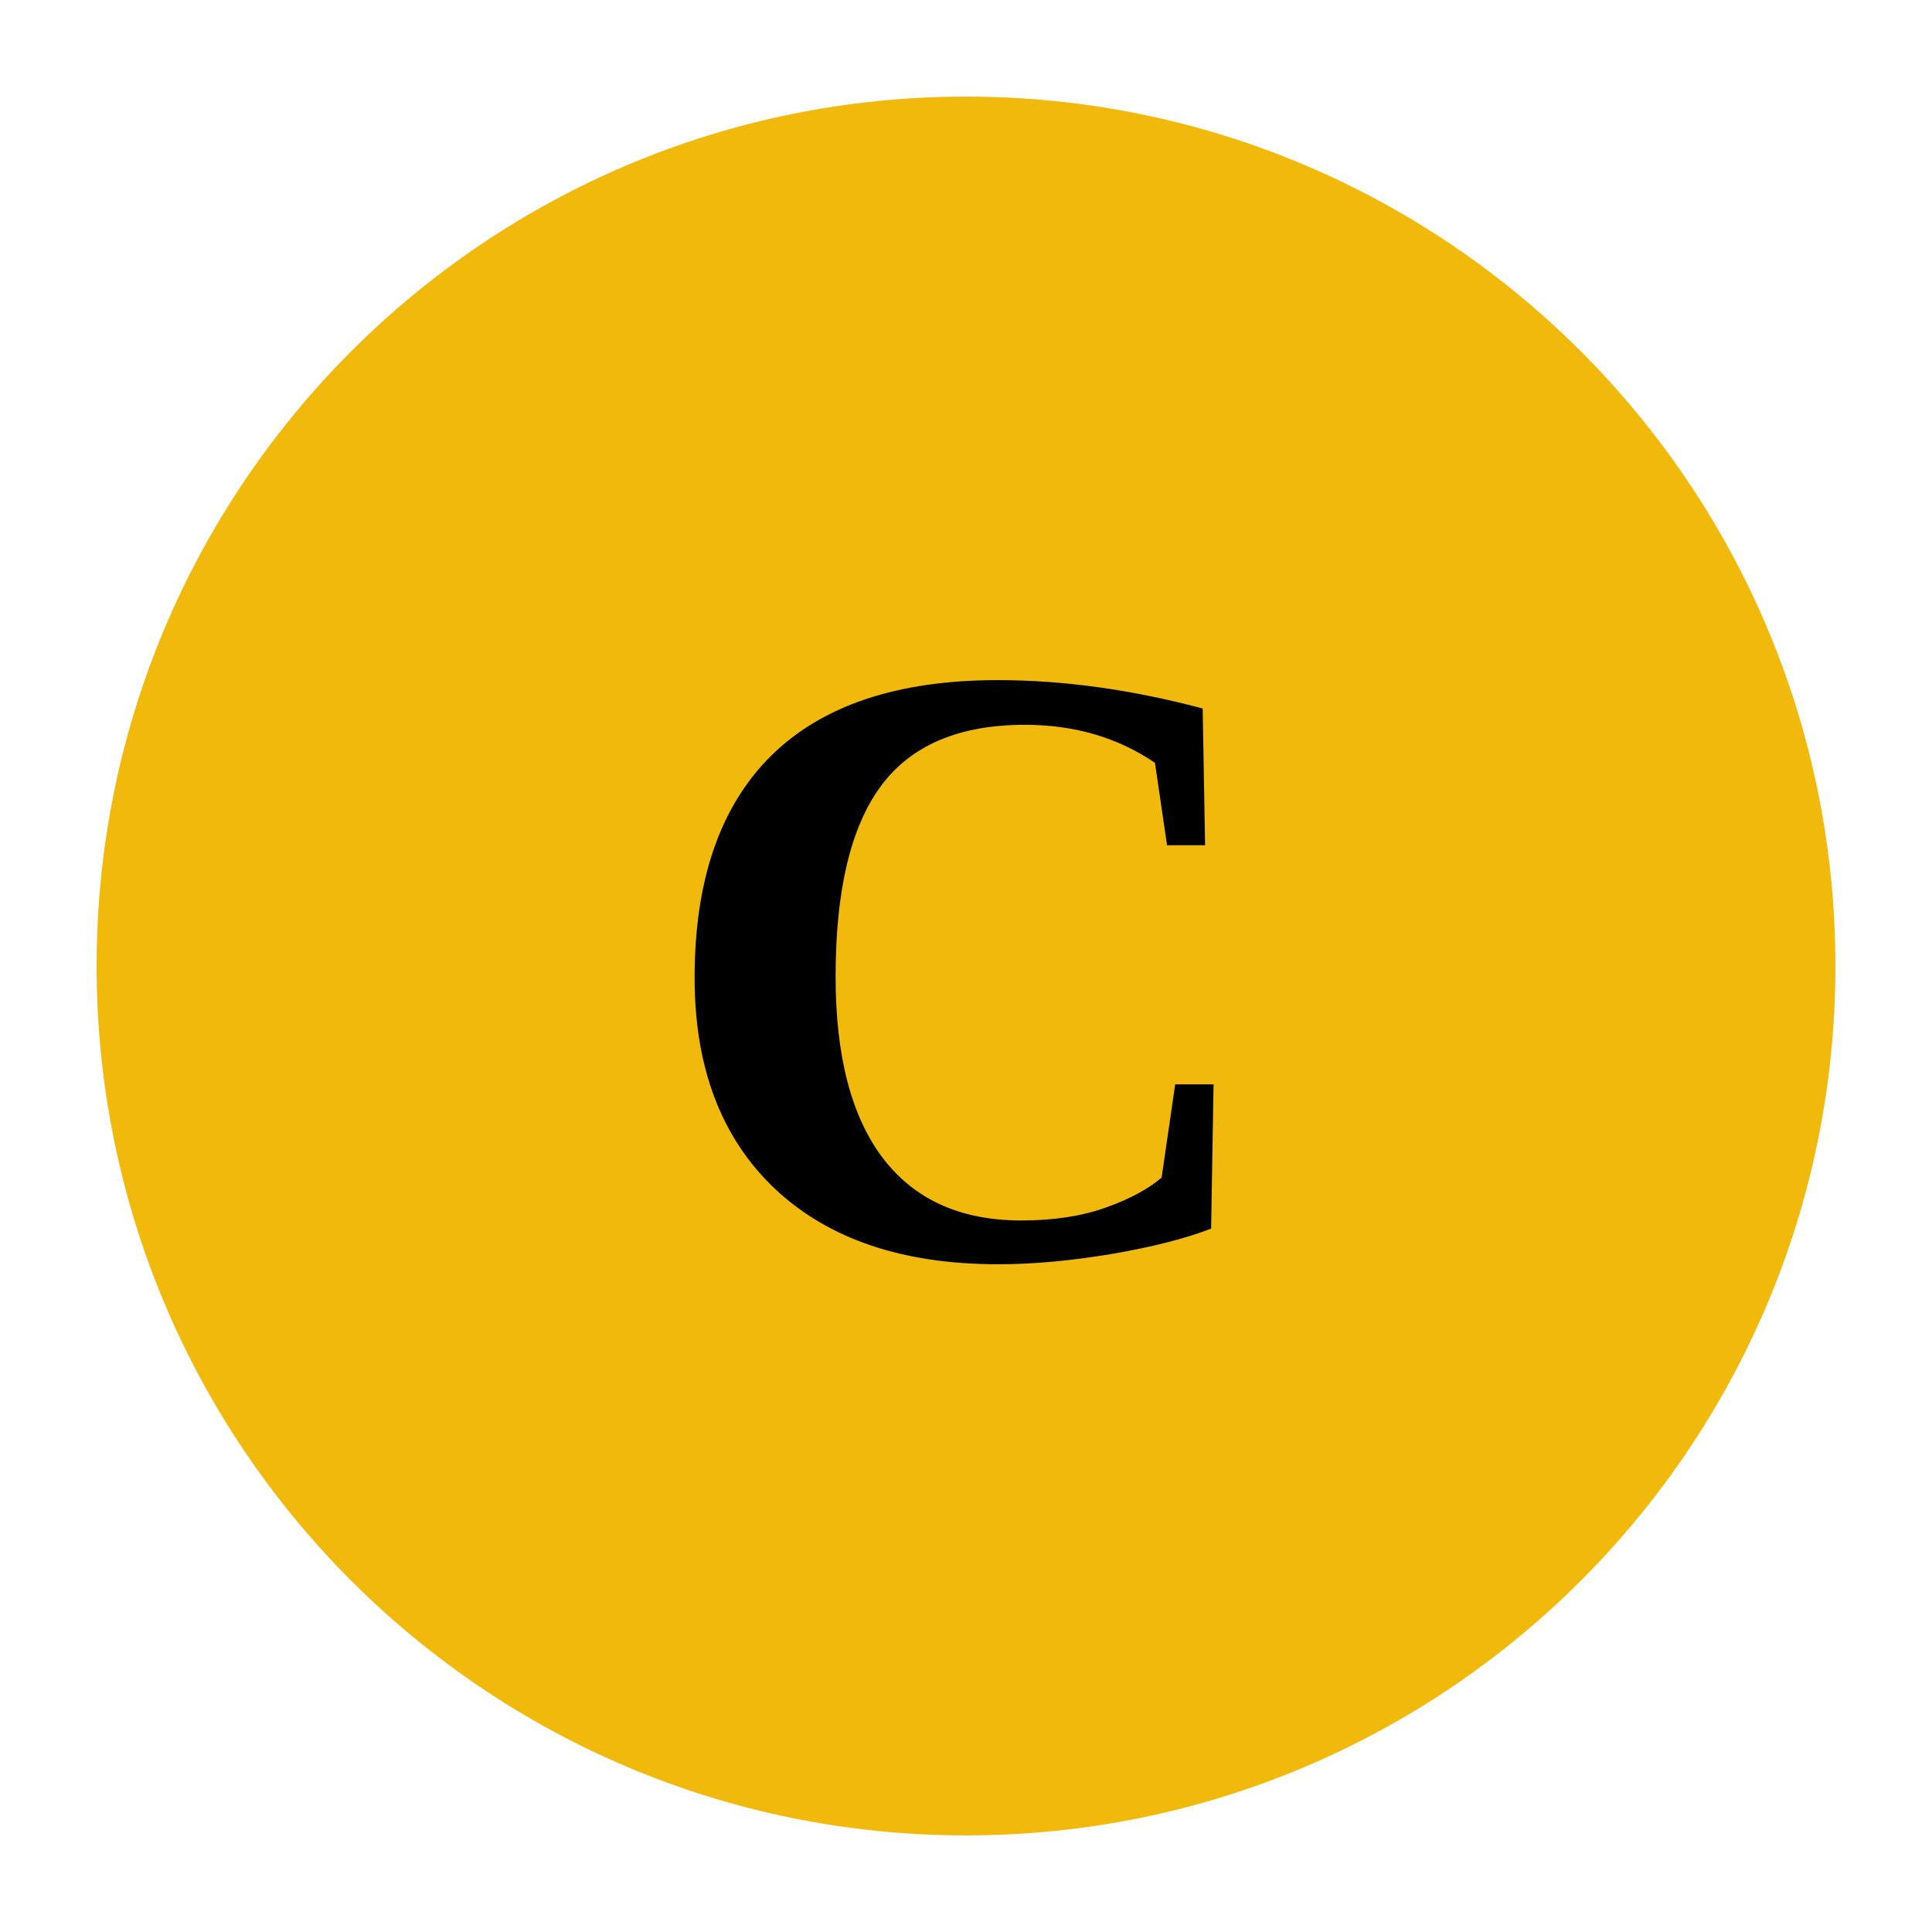
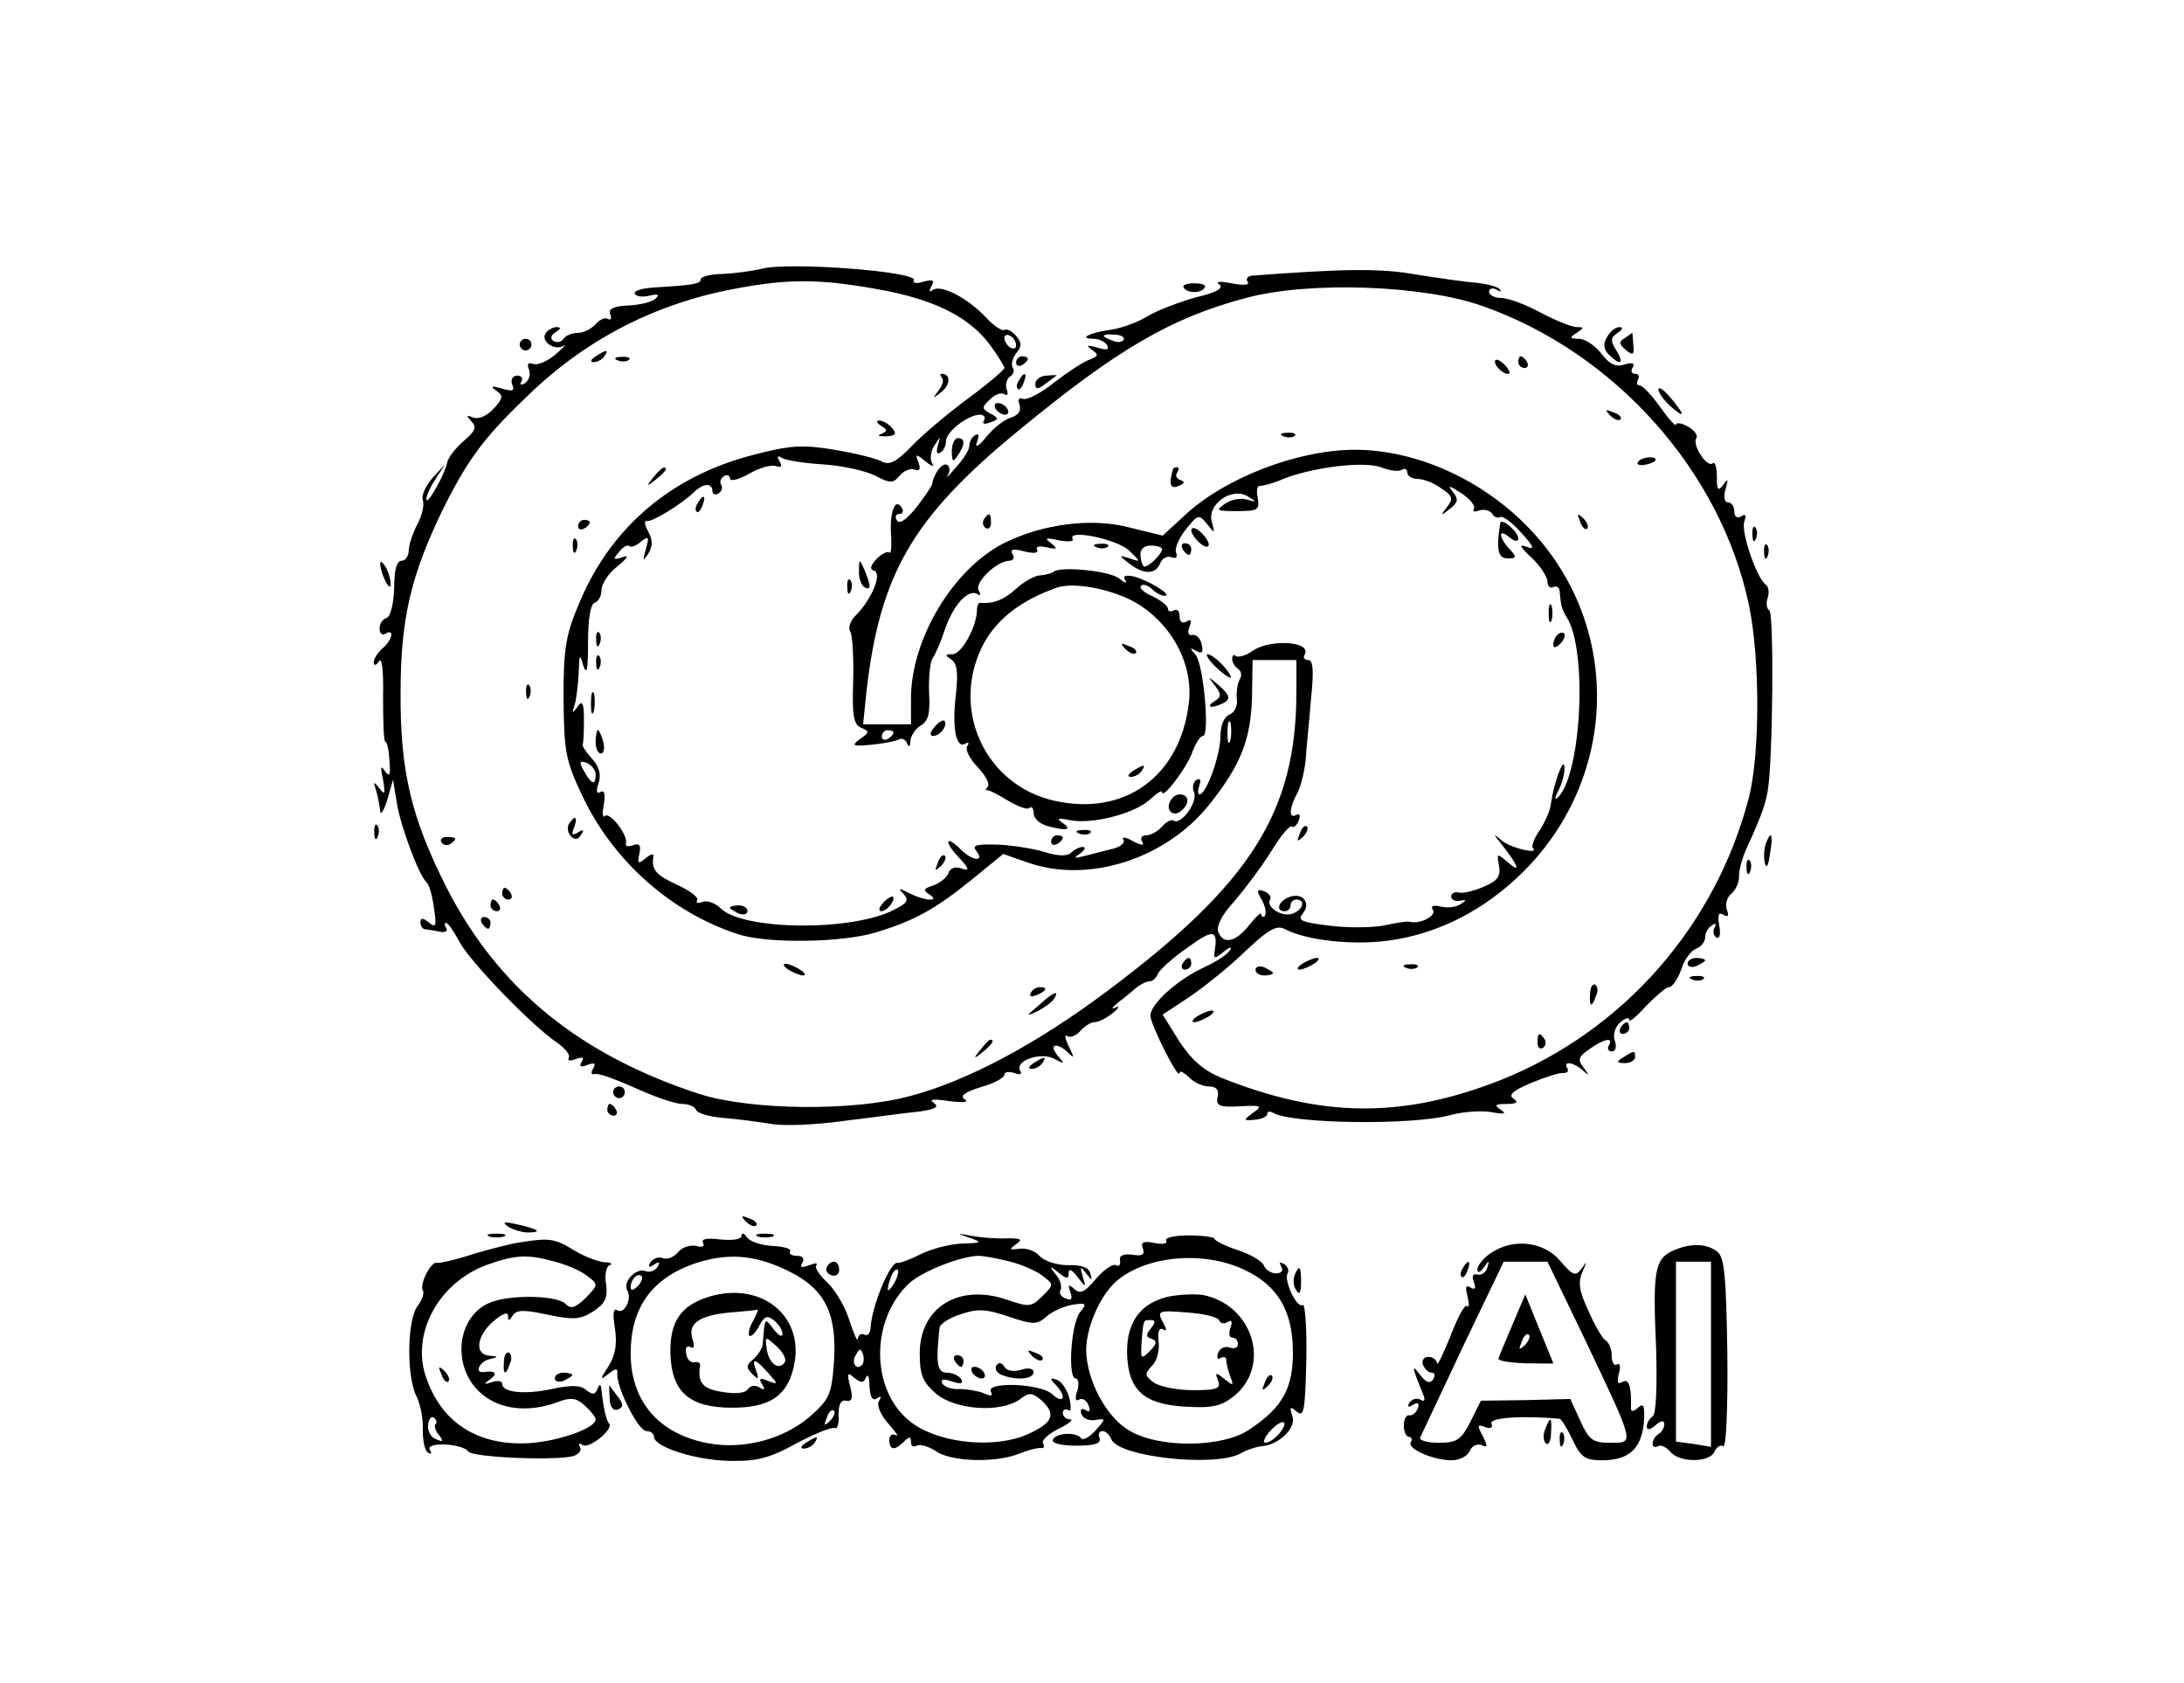
- <svg xmlns="http://www.w3.org/2000/svg" viewBox="0 0 100 100">
-   <circle cx="50" cy="50" r="45" fill="#F0B90B" />
-   <text x="50" y="65" text-anchor="middle" font-size="45" font-weight="700" fill="#000000">
-     C
-   </text>
+ <svg xmlns="http://www.w3.org/2000/svg" version="1.0" width="374pt" height="288pt" viewBox="0 0 374 288" preserveAspectRatio="xMidYMid meet">
+   <g transform="translate(0,288) scale(0.1,-0.1)" fill="#000000" stroke="none">
+     <path d="M1305 2420 c-16 -4 -47 -8 -67 -9 -21 0 -38 -5 -38 -9 0 -8 -12 -10 -77 -14 -23 -1 -39 -6 -36 -11 3 -5 14 -6 26 -3 13 3 17 2 10 -5 -6 -6 -27 -11 -47 -12 -25 -1 -35 -6 -31 -15 3 -7 1 -11 -4 -8 -5 3 -14 -1 -21 -9 -7 -8 -21 -15 -31 -15 -10 0 -21 -5 -24 -10 -4 -6 -11 -7 -17 -4 -6 4 -5 10 3 15 10 6 10 9 2 9 -6 0 -15 -5 -19 -11 -8 -14 16 -30 31 -21 6 4 0 -3 -14 -15 -13 -11 -30 -19 -38 -16 -9 3 -11 0 -7 -10 3 -8 0 -18 -7 -23 -7 -4 -10 -3 -6 3 3 5 0 10 -7 10 -8 0 -12 -7 -9 -15 5 -11 1 -13 -18 -7 -18 5 -20 4 -9 -4 12 -8 12 -13 -5 -31 -11 -12 -25 -18 -34 -15 -13 5 -13 4 -4 -6 10 -10 7 -17 -13 -34 -14 -12 -26 -28 -28 -36 -3 -19 -35 -76 -36 -64 0 6 7 22 16 35 l16 25 -22 -24 c-11 -13 -19 -30 -16 -37 3 -8 -1 -26 -9 -41 -8 -15 -15 -36 -15 -45 0 -10 -6 -18 -12 -18 -9 0 -13 -16 -13 -47 -1 -27 -6 -48 -13 -51 -7 -2 -12 -10 -12 -18 0 -9 5 -12 10 -9 16 10 12 -11 -5 -25 -8 -7 -15 -18 -15 -24 0 -6 4 -6 9 2 5 8 8 -17 7 -62 0 -42 1 -76 4 -76 3 0 6 -15 7 -33 2 -24 0 -28 -8 -17 -7 11 -8 7 -3 -15 4 -24 3 -27 -6 -15 -10 13 -11 12 -6 -3 3 -10 6 -26 7 -35 0 -9 6 -1 12 18 l10 35 7 -42 c6 -37 37 -121 50 -133 6 -6 11 -25 15 -58 2 -18 0 -20 -11 -11 -10 8 -14 8 -14 0 0 -6 3 -11 8 -12 4 0 15 -2 25 -4 9 -2 15 1 11 6 -3 5 -3 9 0 9 3 0 13 -14 22 -31 17 -34 127 -147 168 -174 14 -10 23 -21 20 -26 -3 -5 3 -6 12 -2 12 4 15 3 10 -5 -5 -8 -1 -10 10 -5 12 4 15 3 10 -6 -4 -6 -4 -11 1 -10 9 2 29 -5 90 -32 24 -10 51 -19 62 -19 11 0 21 -5 23 -10 2 -6 23 -12 48 -14 25 -2 61 -7 80 -10 19 -4 76 -2 125 5 50 6 107 14 129 16 28 4 35 8 25 15 -9 6 -1 7 26 3 24 -3 35 -2 27 3 -9 6 0 12 28 21 22 6 40 16 40 21 0 5 7 6 17 3 10 -4 14 -2 10 4 -10 17 36 33 59 20 17 -9 18 -9 5 6 -16 20 -1 23 18 5 11 -11 11 -9 1 11 -6 13 -8 21 -2 17 5 -3 15 1 22 9 7 8 18 15 24 15 7 0 21 7 32 16 10 8 12 13 4 9 -8 -4 -6 0 5 9 11 8 25 20 32 26 7 5 16 10 22 10 5 0 11 6 14 13 2 6 25 27 51 45 44 32 52 31 46 -7 -2 -13 0 -13 16 0 10 8 15 9 10 2 -4 -7 -24 -20 -44 -29 -47 -22 -92 -63 -92 -83 1 -17 49 -112 50 -98 0 5 7 1 16 -7 8 -9 24 -16 34 -16 13 0 18 -6 15 -18 -3 -15 3 -18 38 -16 37 2 40 1 23 -11 -18 -13 -17 -14 3 -12 11 1 21 5 21 10 0 4 4 5 10 2 31 -19 238 -22 304 -4 22 6 53 8 70 5 22 -4 27 -3 16 4 -12 8 -10 10 10 10 17 0 21 3 12 9 -10 6 -1 14 30 27 24 10 49 18 55 17 7 0 10 3 7 8 -8 13 10 11 26 -3 12 -11 12 -10 2 4 -11 14 -9 19 10 32 25 18 42 21 33 6 -3 -5 -1 -10 5 -10 7 0 9 8 5 19 -3 10 1 24 10 31 8 7 15 9 15 4 0 -5 13 6 29 24 17 17 34 32 39 32 6 0 15 14 21 30 5 17 17 33 26 36 8 3 15 12 15 19 0 8 5 17 12 21 6 4 8 3 4 -4 -3 -6 -2 -13 3 -17 6 -3 8 6 5 21 -3 18 -1 23 7 18 9 -5 10 -2 6 9 -3 8 0 21 8 27 7 6 13 19 13 28 -1 9 5 33 14 52 24 52 31 73 35 95 9 49 11 305 3 310 -5 3 -6 13 -3 21 3 9 2 19 -3 23 -16 11 -43 91 -37 108 4 11 2 14 -5 9 -7 -4 -12 -1 -12 8 0 9 -5 16 -11 16 -6 0 -8 9 -4 23 5 17 4 19 -4 7 -9 -12 -11 -9 -11 14 0 16 -3 26 -7 23 -9 -9 -36 31 -28 43 3 5 -4 14 -15 20 -11 6 -20 7 -20 3 0 -4 -12 9 -27 30 -14 20 -30 37 -35 37 -5 0 -6 5 -3 10 3 6 1 10 -5 10 -6 0 -8 5 -4 11 4 7 0 9 -14 5 -14 -5 -26 0 -40 19 -11 14 -28 25 -38 25 -16 0 -17 2 -4 10 13 9 13 10 0 10 -8 0 -36 11 -62 25 -26 14 -56 25 -68 25 -11 0 -20 5 -20 11 0 5 6 7 13 3 6 -4 9 -4 5 1 -5 5 -23 9 -40 11 -18 1 -64 8 -103 14 -61 11 -123 10 -282 -2 -7 -1 -10 -6 -6 -11 3 -5 -8 -6 -28 -2 -20 4 -29 3 -21 -2 8 -6 -5 -14 -40 -22 -28 -8 -66 -22 -84 -33 -18 -11 -47 -21 -65 -23 -34 -5 -53 -15 -26 -15 9 0 19 -5 23 -11 4 -8 -1 -9 -17 -4 -18 5 -20 4 -9 -4 12 -8 11 -11 -5 -17 -11 -4 -38 -22 -60 -39 -22 -18 -46 -30 -53 -28 -7 3 -10 -1 -6 -10 3 -10 -2 -18 -15 -22 -11 -3 -30 -18 -42 -33 -13 -16 -20 -20 -16 -9 4 11 3 16 -3 12 -6 -3 -10 -12 -10 -18 0 -7 -10 -23 -23 -37 -12 -14 -18 -21 -14 -14 4 7 4 15 -1 18 -8 5 -23 -14 -26 -34 -1 -3 -13 -21 -27 -39 -17 -21 -29 -29 -33 -22 -4 6 -2 11 4 11 6 0 8 5 4 11 -11 18 -21 -8 -18 -48 1 -19 0 -32 -3 -29 -3 3 -13 -2 -22 -11 -11 -12 -12 -18 -4 -20 14 -5 -4 -49 -32 -77 -9 -9 -13 -21 -9 -27 4 -7 6 -45 5 -86 -2 -59 1 -74 14 -79 14 -6 14 -8 -2 -19 -16 -12 -13 -13 19 -10 21 2 42 6 47 9 5 3 12 0 14 -6 3 -8 6 -7 6 4 1 9 9 21 18 26 13 8 16 21 14 57 -1 26 2 52 6 58 5 7 15 30 22 52 15 41 39 67 55 58 5 -4 6 -1 2 6 -8 13 30 50 52 51 7 0 10 5 6 11 -5 9 1 10 20 5 17 -4 25 -3 22 3 -3 5 4 7 16 4 19 -4 20 -3 8 7 -12 9 -10 10 13 5 16 -3 26 -2 24 2 -11 18 77 0 97 -20 20 -19 20 -20 1 -13 -20 6 -20 6 -1 -9 25 -19 45 -19 53 1 3 8 12 13 19 10 8 -3 11 0 8 8 -3 7 5 25 17 40 20 25 22 26 36 9 13 -17 14 -17 8 4 -8 30 35 60 62 43 16 -10 16 -10 -3 -5 -11 3 -28 -1 -37 -8 -16 -11 -13 -12 21 -12 36 0 39 2 36 22 -3 13 -1 22 3 21 5 0 22 4 38 11 51 21 140 32 170 21 15 -6 31 -8 36 -4 5 3 9 0 9 -5 0 -6 8 -11 18 -11 10 0 28 -7 40 -16 20 -13 21 -18 10 -32 -12 -15 -11 -16 5 -3 14 11 15 16 5 29 -10 12 -6 11 14 -2 15 -10 25 -22 22 -27 -3 -5 1 -6 9 -3 8 3 18 0 22 -5 3 -6 10 -9 14 -6 5 2 21 -10 36 -27 22 -24 24 -30 9 -24 -14 5 -11 0 9 -19 15 -14 27 -33 27 -41 0 -8 5 -12 10 -9 6 3 11 -1 11 -9 2 -24 4 -30 12 -43 36 -56 25 -269 -15 -308 -6 -6 -6 -1 1 12 6 12 11 30 10 40 -1 19 -18 -27 -23 -62 -1 -12 -10 -32 -19 -46 -10 -14 -15 -28 -12 -31 12 -11 -35 -1 -52 12 -17 14 -17 14 -2 -5 28 -35 35 -52 12 -32 -20 17 -20 17 -16 -5 3 -18 -2 -26 -26 -36 -16 -7 -36 -12 -43 -10 -7 2 -13 -2 -13 -7 0 -5 7 -9 15 -7 12 2 12 1 1 -6 -7 -5 -22 -7 -34 -4 -13 3 -18 1 -13 -6 6 -10 -23 -25 -40 -20 -5 1 -24 -2 -42 -6 -18 -4 -60 -5 -93 -1 -50 6 -58 9 -48 21 15 19 -1 37 -24 28 -18 -7 -23 -24 -7 -24 6 0 10 5 10 10 0 6 5 10 10 10 16 0 12 -17 -6 -24 -18 -7 -47 11 -39 24 3 4 -2 11 -10 14 -13 5 -14 2 -4 -15 6 -11 8 -23 5 -27 -3 -3 -6 -2 -6 3 0 4 -9 -4 -21 -19 -23 -29 -44 -34 -53 -11 -3 10 7 30 27 51 17 20 46 58 63 85 16 27 33 47 36 44 3 -3 8 1 12 10 3 9 2 13 -4 10 -13 -8 -13 11 2 38 6 12 12 37 14 57 1 19 6 65 9 103 5 48 4 67 -5 67 -6 0 -9 4 -6 9 14 23 -60 28 -90 6 -12 -8 -24 -11 -28 -8 -3 3 -6 1 -6 -5 0 -6 5 -14 10 -17 6 -4 7 -12 3 -18 -4 -7 -6 -22 -5 -33 2 -12 -4 -24 -12 -27 -10 -4 -16 -19 -16 -37 0 -32 -24 -100 -36 -100 -3 0 -3 7 0 16 3 9 2 12 -5 9 -6 -4 -8 -14 -4 -22 6 -17 -23 -56 -35 -48 -4 3 -13 -2 -20 -10 -7 -8 -19 -15 -27 -15 -8 0 -11 -5 -7 -11 4 -7 -1 -7 -16 1 -12 7 -20 8 -16 2 3 -5 -6 -13 -22 -16 -15 -4 -36 -9 -47 -12 -16 -4 -17 -3 -5 5 8 6 10 11 4 11 -5 0 -14 -4 -20 -10 -6 -6 -22 -6 -44 1 -19 6 -56 12 -82 13 -37 1 -44 -1 -36 -11 15 -19 -7 -17 -26 2 -26 26 -31 16 -5 -12 19 -20 20 -25 6 -20 -11 4 -20 1 -23 -8 -3 -8 -15 -17 -26 -21 -16 -5 -18 -8 -7 -15 21 -13 -7 -12 -34 2 -18 9 -20 9 -10 -1 10 -11 7 -16 -15 -27 -71 -38 -260 -36 -298 2 -9 9 -23 14 -31 11 -8 -3 -12 -2 -9 3 3 4 -12 16 -34 26 -37 17 -45 26 -41 49 1 5 -5 4 -13 -3 -13 -11 -15 -10 -11 8 3 14 0 18 -11 14 -8 -3 -14 -2 -12 3 4 14 -28 55 -36 47 -4 -4 -5 5 -2 20 3 18 1 25 -6 21 -6 -4 -8 1 -3 15 5 15 1 29 -12 43 -10 11 -17 22 -15 24 1 2 2 21 2 42 0 29 -3 34 -11 22 -9 -12 -10 -12 -5 3 3 10 6 35 7 55 1 33 2 34 8 12 6 -17 8 -5 8 39 0 41 4 66 11 69 7 2 12 12 12 22 0 10 12 29 28 41 17 14 20 20 8 15 -16 -5 -17 -4 -6 9 7 9 15 13 18 10 3 -3 12 1 20 8 13 10 14 8 8 -13 -6 -21 -5 -22 4 -8 8 13 8 23 0 38 -6 11 -7 19 -3 18 8 -3 59 28 81 49 16 16 32 17 32 2 0 -5 5 -7 10 -4 6 4 8 10 5 15 -3 5 -1 11 5 15 5 3 10 1 10 -4 0 -6 15 -2 33 8 17 10 38 16 46 13 9 -3 11 0 6 8 -5 9 -4 11 4 6 6 -4 38 -9 70 -11 33 -2 73 -11 89 -19 27 -14 31 -14 43 0 7 8 18 13 25 10 9 -3 11 1 7 12 -6 15 -5 16 12 2 11 -9 16 -10 11 -3 -4 7 -2 21 4 30 11 17 11 17 6 0 -3 -11 -2 -15 4 -12 6 3 10 12 10 20 0 16 38 45 58 45 7 0 10 -4 7 -10 -4 -6 1 -7 11 -3 15 5 15 7 0 15 -15 8 -15 11 -1 24 8 8 19 13 25 9 5 -3 7 0 4 8 -3 8 0 18 5 22 6 3 9 11 5 16 -3 5 0 16 6 24 10 12 10 18 0 30 -7 8 -16 13 -20 10 -4 -2 -18 7 -31 21 -31 33 -76 57 -91 48 -7 -5 -8 -3 -3 6 6 10 3 12 -13 8 -12 -4 -20 -3 -17 2 9 15 -213 32 -260 20z m197 -35 c97 -17 157 -47 193 -95 14 -19 25 -37 25 -40 0 -3 -28 -27 -62 -52 -35 -26 -78 -62 -97 -82 -26 -27 -38 -33 -51 -26 -9 5 -45 14 -81 20 -55 9 -75 8 -140 -9 -139 -36 -242 -123 -296 -251 -24 -56 -28 -78 -28 -165 1 -91 3 -106 32 -167 52 -111 152 -200 266 -237 49 -17 180 -15 238 3 65 20 100 39 163 90 l54 44 43 -15 c104 -36 237 7 311 101 53 67 70 110 72 183 l1 63 38 0 37 0 0 -54 c0 -205 -77 -328 -323 -512 -120 -90 -239 -154 -337 -180 -97 -27 -274 -25 -362 3 -206 67 -345 181 -433 353 -61 120 -80 201 -79 335 0 126 18 200 71 310 42 85 70 124 141 192 101 100 221 162 357 188 94 18 147 18 247 0z m1037 -29 c227 -80 408 -283 456 -512 19 -91 19 -254 0 -329 -57 -220 -215 -400 -425 -484 -168 -66 -306 -65 -479 4 -31 13 -51 31 -72 63 l-28 45 44 29 c24 16 68 51 96 78 42 40 56 47 70 39 37 -19 116 -28 179 -19 85 12 164 53 230 119 162 163 167 419 11 584 -80 85 -195 137 -301 137 -97 0 -223 -48 -292 -113 l-37 -34 -57 14 c-65 17 -149 6 -215 -27 -88 -45 -159 -165 -159 -266 l0 -44 -41 0 -41 0 6 58 c23 199 79 296 258 443 172 142 264 195 392 229 108 29 304 22 405 -14z m-799 -67 c0 -6 -4 -7 -10 -4 -5 3 -10 11 -10 16 0 6 5 7 10 4 6 -3 10 -11 10 -16z m184 9 c-3 -4 -11 -5 -19 -1 -21 7 -19 12 4 10 11 0 18 -5 15 -9z m66 -358 c0 -8 -22 -30 -30 -30 -3 0 -6 8 -7 18 -1 11 5 18 18 18 10 0 19 -3 19 -6z m117 -327 c-3 -10 -5 -4 -5 12 0 17 2 24 5 18 2 -7 2 -21 0 -30z m-577 13 c0 -3 -4 -8 -10 -11 -5 -3 -10 -1 -10 4 0 6 5 11 10 11 6 0 10 -2 10 -4z m-510 -72 c0 -20 -7 -17 -20 6 -9 16 -8 18 5 14 8 -4 15 -12 15 -20z" />
+     <path d="M1020 2270 c-9 -6 -10 -10 -3 -10 6 0 15 5 18 10 8 12 4 12 -15 0z" />
+     <path d="M1058 2263 c7 -3 16 -2 19 1 4 3 -2 6 -13 5 -11 0 -14 -3 -6 -6z" />
+     <path d="M1613 2233 c4 -3 1 -13 -6 -22 -11 -14 -10 -14 5 -2 16 12 16 31 1 31 -4 0 -3 -3 0 -7z" />
+     <path d="M1509 2151 c11 -7 11 -9 0 -14 -8 -3 -4 -4 8 -4 17 1 19 4 11 14 -6 7 -16 13 -22 13 -6 0 -5 -4 3 -9z" />
+     <path d="M1119 2063 c-13 -16 -12 -17 4 -4 9 7 17 15 17 17 0 8 -8 3 -21 -13z" />
+     <path d="M990 1979 c0 -5 5 -7 10 -4 6 3 10 8 10 11 0 2 -4 4 -10 4 -5 0 -10 -5 -10 -11z" />
+     <path d="M981 1944 c0 -11 3 -14 6 -6 3 7 2 16 -1 19 -3 4 -6 -2 -5 -13z" />
+     <path d="M901 1694 c0 -11 3 -14 6 -6 3 7 2 16 -1 19 -3 4 -6 -2 -5 -13z" />
+     <path d="M974 1469 c-3 -6 -2 -15 4 -21 6 -6 12 -6 17 3 6 8 4 10 -5 4 -10 -6 -12 -4 -7 8 7 19 2 23 -9 6z" />
+     <path d="M756 1438 c3 -5 10 -6 15 -3 13 9 11 12 -6 12 -8 0 -12 -4 -9 -9z" />
+     <path d="M860 1350 c0 -5 5 -10 11 -10 5 0 7 5 4 10 -3 6 -8 10 -11 10 -2 0 -4 -4 -4 -10z" />
+     <path d="M840 1330 c0 -5 5 -10 11 -10 5 0 7 5 4 10 -3 6 -8 10 -11 10 -2 0 -4 -4 -4 -10z" />
+     <path d="M825 1300 c3 -5 8 -10 11 -10 2 0 4 5 4 10 0 6 -5 10 -11 10 -5 0 -7 -4 -4 -10z" />
+     <path d="M1350 1220 c8 -5 20 -10 25 -10 6 0 3 5 -5 10 -8 5 -19 10 -25 10 -5 0 -3 -5 5 -10z" />
+     <path d="M1765 1180 c-3 -6 1 -7 9 -4 18 7 21 14 7 14 -6 0 -13 -4 -16 -10z" />
+     <path d="M1779 1159 c-23 -19 -23 -20 -2 -10 12 6 25 16 28 21 10 16 -1 12 -26 -11z" />
+     <path d="M1679 1083 c-13 -16 -12 -17 4 -4 16 13 21 21 13 21 -2 0 -10 -8 -17 -17z" />
+     <path d="M2560 2261 c0 -10 19 -25 25 -20 1 2 -3 10 -11 17 -8 7 -14 8 -14 3z" />
+     <path d="M2600 2260 c0 -5 5 -10 11 -10 5 0 7 5 4 10 -3 6 -8 10 -11 10 -2 0 -4 -4 -4 -10z" />
+     <path d="M2757 2169 c7 -7 15 -10 18 -7 3 3 -2 9 -12 12 -14 6 -15 5 -6 -5z" />
+     <path d="M2198 2133 c7 -3 16 -2 19 1 4 3 -2 6 -13 5 -11 0 -14 -3 -6 -6z" />
+     <path d="M2805 2089 c-3 -4 2 -6 10 -5 21 3 28 13 10 13 -9 0 -18 -4 -20 -8z" />
+     <path d="M2009 2078 c-8 -27 -5 -36 9 -30 10 4 12 7 4 10 -7 2 -10 8 -6 13 3 5 3 9 0 9 -3 0 -6 -1 -7 -2z" />
+     <path d="M1685 1991 c-3 -5 -2 -12 3 -15 5 -3 9 1 9 9 0 17 -3 19 -12 6z" />
+     <path d="M2706 1987 c3 -10 9 -15 12 -12 3 3 0 11 -7 18 -10 9 -11 8 -5 -6z" />
+     <path d="M2230 1230 c-8 -5 -10 -10 -5 -10 6 0 17 5 25 10 8 5 11 10 5 10 -5 0 -17 -5 -25 -10z" />
+     <path d="M2150 1220 c0 -6 7 -10 15 -10 8 0 15 2 15 4 0 2 -7 6 -15 10 -8 3 -15 1 -15 -4z" />
+     <path d="M2408 1223 c7 -3 16 -2 19 1 4 3 -2 6 -13 5 -11 0 -14 -3 -6 -6z" />
+     <path d="M2723 1179 c-2 -23 3 -25 10 -4 4 8 3 16 -1 19 -4 3 -9 -4 -9 -15z" />
+     <path d="M2050 1140 c-8 -5 -10 -10 -5 -10 6 0 17 5 25 10 8 5 11 10 5 10 -5 0 -17 -5 -25 -10z" />
+     <path d="M2633 1095 c0 -8 4 -12 9 -9 5 3 6 10 3 15 -9 13 -12 11 -12 -6z" />
+     <path d="M2027 2388 c2 -5 10 -8 18 -8 8 0 16 3 18 8 3 4 -5 7 -18 7 -13 0 -21 -3 -18 -7z" />
+     <path d="M2752 2303 c-7 -11 -6 -21 3 -30 20 -20 27 -16 13 7 -11 17 -10 22 2 30 9 6 10 10 3 10 -7 0 -16 -8 -21 -17z" />
+     <path d="M2782 2301 c-10 -6 -10 -10 2 -20 12 -10 15 -9 13 8 -1 12 -1 21 -2 21 0 0 -6 -4 -13 -9z" />
+     <path d="M890 2290 c0 -5 5 -10 10 -10 6 0 10 5 10 10 0 6 -4 10 -10 10 -5 0 -10 -4 -10 -10z" />
+     <path d="M1740 2259 c0 -5 5 -7 10 -4 6 3 10 8 10 11 0 2 -4 4 -10 4 -5 0 -10 -5 -10 -11z" />
+     <path d="M1745 2229 c-4 -6 -5 -12 -2 -15 2 -3 7 2 10 11 7 17 1 20 -8 4z" />
+     <path d="M1773 2223 c0 -10 4 -10 16 -1 9 7 18 13 20 15 2 1 -5 1 -16 0 -11 0 -20 -7 -20 -14z" />
+     <path d="M2840 2213 c0 -5 9 -18 20 -28 11 -10 20 -16 20 -13 0 3 -9 15 -20 28 -11 13 -20 19 -20 13z" />
+     <path d="M1705 2180 c3 -5 11 -10 16 -10 6 0 7 5 4 10 -3 6 -11 10 -16 10 -6 0 -7 -4 -4 -10z" />
+     <path d="M1630 2108 c0 -19 2 -20 10 -8 13 19 13 30 0 30 -5 0 -10 -10 -10 -22z" />
+     <path d="M1195 2019 c-4 -6 -5 -12 -2 -15 2 -3 7 2 10 11 7 17 1 20 -8 4z" />
+     <path d="M2569 1984 c-7 -45 -4 -60 13 -60 15 0 16 2 3 16 -20 22 -19 36 0 20 8 -7 15 -8 15 -2 0 12 -30 37 -31 26z" />
+     <path d="M2040 1972 c0 -5 7 -15 15 -22 8 -7 15 -8 15 -2 0 5 -7 15 -15 22 -8 7 -15 8 -15 2z" />
+     <path d="M3001 1964 c0 -11 3 -14 6 -6 3 7 2 16 -1 19 -3 4 -6 -2 -5 -13z" />
+     <path d="M1878 1943 c7 -3 16 -2 19 1 4 3 -2 6 -13 5 -11 0 -14 -3 -6 -6z" />
+     <path d="M2025 1940 c3 -5 8 -10 11 -10 2 0 4 5 4 10 0 6 -5 10 -11 10 -5 0 -7 -4 -4 -10z" />
+     <path d="M3021 1934 c0 -11 3 -14 6 -6 3 7 2 16 -1 19 -3 4 -6 -2 -5 -13z" />
+     <path d="M651 1915 c1 -19 18 -51 18 -35 0 8 -4 22 -9 30 -5 8 -9 11 -9 5z" />
+     <path d="M1471 1903 c-1 -12 4 -25 9 -28 12 -7 12 2 0 30 -8 19 -9 19 -9 -2z" />
+     <path d="M1804 1901 c-2 -2 -12 -5 -22 -6 -10 0 -29 -11 -42 -23 -21 -19 -39 -26 -61 -24 -3 1 -6 -5 -6 -12 0 -28 -26 -76 -42 -76 -13 0 -13 -2 -2 -9 10 -7 12 -22 8 -59 -7 -57 0 -95 16 -85 6 3 7 1 3 -5 -3 -6 5 -22 18 -35 13 -14 21 -28 18 -33 -4 -5 -5 -8 -3 -7 2 2 18 -6 36 -17 18 -11 35 -17 38 -13 4 3 7 -1 7 -9 0 -9 10 -18 23 -22 33 -9 44 -7 27 5 -12 8 -9 9 12 5 37 -8 111 11 137 35 12 11 21 17 21 13 0 -14 43 42 52 69 6 15 13 27 18 27 12 0 1 121 -12 138 -11 13 -11 14 0 8 10 -6 13 -3 10 10 -2 11 -9 18 -16 17 -7 -2 -9 4 -5 14 4 11 3 14 -5 9 -7 -4 -12 -1 -12 9 0 9 -4 13 -10 10 -5 -3 -10 -2 -10 3 0 5 -12 14 -26 21 -15 6 -24 15 -20 18 3 4 12 1 18 -5 7 -7 17 -12 22 -12 16 0 -26 26 -52 33 -15 3 -20 1 -15 -6 4 -7 -1 -5 -11 3 -17 13 -101 21 -112 11z m151 -59 c56 -38 88 -103 81 -164 -14 -126 -109 -196 -230 -169 -121 27 -180 160 -121 270 24 43 65 74 125 95 32 11 106 -5 145 -32z" />
+     <path d="M1927 1769 c7 -7 15 -10 18 -7 3 3 -2 9 -12 12 -14 6 -15 5 -6 -5z" />
+     <path d="M1940 1560 c-9 -6 -10 -10 -3 -10 6 0 15 5 18 10 8 12 4 12 -15 0z" />
+     <path d="M1451 1874 c0 -11 3 -14 6 -6 3 7 2 16 -1 19 -3 4 -6 -2 -5 -13z" />
+     <path d="M2652 1830 c0 -14 2 -19 5 -12 2 6 2 18 0 25 -3 6 -5 1 -5 -13z" />
+     <path d="M1021 1784 c0 -11 3 -14 6 -6 3 7 2 16 -1 19 -3 4 -6 -2 -5 -13z" />
+     <path d="M2667 1793 c-4 -3 -7 -11 -7 -17 0 -6 5 -5 12 2 6 6 9 14 7 17 -3 3 -9 2 -12 -2z" />
+     <path d="M1021 1744 c0 -11 3 -14 6 -6 3 7 2 16 -1 19 -3 4 -6 -2 -5 -13z" />
+     <path d="M2080 1740 c11 -11 23 -20 27 -20 3 0 -2 9 -12 20 -10 11 -22 20 -27 20 -4 0 1 -9 12 -20z" />
+     <path d="M2080 1707 c12 -16 12 -20 -1 -28 -8 -5 -9 -9 -4 -9 6 0 16 4 23 8 9 6 7 13 -10 28 -20 17 -21 17 -8 1z" />
+     <path d="M1012 1675 c0 -16 2 -22 5 -12 2 9 2 23 0 30 -3 6 -5 -1 -5 -18z" />
+     <path d="M1600 1635 c-8 -9 -8 -15 -2 -15 12 0 26 19 19 26 -2 2 -10 -2 -17 -11z" />
+     <path d="M1020 1610 c0 -11 4 -20 9 -20 5 0 7 9 4 20 -3 11 -7 20 -9 20 -2 0 -4 -9 -4 -20z" />
+     <path d="M2005 1510 c-11 -17 5 -31 19 -17 14 12 12 27 -4 27 -5 0 -12 -4 -15 -10z" />
+     <path d="M641 1454 c0 -11 3 -14 6 -6 3 7 2 16 -1 19 -3 4 -6 -2 -5 -13z" />
+     <path d="M2226 1453 c-6 -14 -5 -15 5 -6 7 7 10 15 7 18 -3 3 -9 -2 -12 -12z" />
+     <path d="M1848 1453 c7 -3 16 -2 19 1 4 3 -2 6 -13 5 -11 0 -14 -3 -6 -6z" />
+     <path d="M1800 1439 c0 -5 5 -7 10 -4 6 3 10 8 10 11 0 2 -4 4 -10 4 -5 0 -10 -5 -10 -11z" />
+     <path d="M3024 1436 c-3 -8 -4 -23 -2 -33 3 -11 6 -6 9 15 6 34 2 42 -7 18z" />
+     <path d="M1606 1403 c-6 -14 -5 -15 5 -6 7 7 10 15 7 18 -3 3 -9 -2 -12 -12z" />
+     <path d="M2991 1394 c0 -11 3 -14 6 -6 3 7 2 16 -1 19 -3 4 -6 -2 -5 -13z" />
+     <path d="M1512 1334 c-7 -8 -8 -14 -3 -14 10 0 25 19 20 25 -2 1 -10 -3 -17 -11z" />
+     <path d="M1250 1326 c0 -2 7 -6 15 -10 8 -3 15 -1 15 4 0 6 -7 10 -15 10 -8 0 -15 -2 -15 -4z" />
+     <path d="M2025 1230 c-3 -5 -1 -10 4 -10 6 0 11 5 11 10 0 6 -2 10 -4 10 -3 0 -8 -4 -11 -10z" />
+     <path d="M2890 1230 c0 -5 7 -7 15 -4 8 4 15 8 15 10 0 2 -7 4 -15 4 -8 0 -15 -4 -15 -10z" />
+     <path d="M2898 1203 c7 -3 16 -2 19 1 4 3 -2 6 -13 5 -11 0 -14 -3 -6 -6z" />
+     <path d="M2775 1120 c-3 -5 -1 -10 4 -10 6 0 11 5 11 10 0 6 -2 10 -4 10 -3 0 -8 -4 -11 -10z" />
+     <path d="M2780 1070 c-13 -8 -12 -10 3 -10 9 0 17 5 17 10 0 12 -1 12 -20 0z" />
+     <path d="M1770 1060 c-9 -6 -10 -10 -3 -10 6 0 15 5 18 10 8 12 4 12 -15 0z" />
+     <path d="M1050 1010 c0 -5 5 -10 10 -10 6 0 10 5 10 10 0 6 -4 10 -10 10 -5 0 -10 -4 -10 -10z" />
+     <path d="M1040 980 c0 -5 5 -10 11 -10 5 0 7 5 4 10 -3 6 -8 10 -11 10 -2 0 -4 -4 -4 -10z" />
+     <path d="M1277 789 c7 -7 15 -10 18 -7 3 3 -2 9 -12 12 -14 6 -15 5 -6 -5z" />
+     <path d="M870 780 c8 -5 24 -10 34 -10 26 0 18 6 -19 14 -22 5 -26 4 -15 -4z" />
+     <path d="M838 763 c6 -2 18 -2 25 0 6 3 1 5 -13 5 -14 0 -19 -2 -12 -5z" />
+     <path d="M1270 765 c0 -7 -15 -9 -36 -7 -24 3 -34 1 -30 -6 3 -6 -1 -8 -12 -5 -10 2 -24 -2 -31 -11 -7 -8 -18 -13 -26 -10 -7 3 -16 0 -21 -7 -5 -8 -3 -10 6 -4 9 6 11 4 6 -4 -5 -7 -14 -10 -21 -7 -16 6 -39 -19 -31 -33 9 -14 -5 -42 -17 -34 -7 4 -8 -6 -4 -31 4 -27 1 -46 -11 -65 -15 -23 -15 -25 0 -13 13 10 16 10 15 0 -1 -24 36 -98 50 -98 7 0 13 -4 13 -10 0 -17 71 -40 129 -41 46 -1 68 4 115 30 32 17 62 29 66 26 4 -2 7 8 6 23 0 18 4 26 13 24 10 -2 12 4 7 24 -6 23 -5 26 7 15 12 -9 16 -9 20 1 3 7 6 0 6 -15 1 -19 5 -26 13 -21 7 5 8 3 3 -5 -4 -7 3 -23 16 -38 13 -15 19 -23 13 -20 -6 3 -11 0 -11 -8 0 -18 9 -19 25 -3 9 9 12 9 12 -1 0 -7 4 -9 10 -6 5 3 20 -1 32 -9 26 -19 105 -21 145 -4 15 6 32 10 36 9 5 -1 6 3 3 8 -3 5 9 16 27 25 17 8 26 16 20 16 -7 0 -13 5 -13 11 0 5 4 8 9 5 5 -4 6 5 2 21 -4 15 -14 29 -22 31 -11 4 -12 2 -1 -9 19 -20 14 -34 -6 -16 -20 19 -116 22 -105 4 4 -7 0 -8 -13 -2 -10 4 -29 7 -41 7 -12 -1 -25 3 -29 9 -4 8 1 9 16 4 15 -5 20 -4 16 4 -4 6 -15 11 -25 11 -16 0 -19 17 -12 77 0 6 17 17 36 23 29 10 44 9 82 -4 42 -14 48 -14 64 -1 9 9 29 18 44 21 25 4 27 3 15 -12 -16 -18 -22 -114 -8 -114 5 0 6 -10 3 -21 -5 -13 -3 -19 3 -15 5 3 13 -1 16 -10 4 -9 2 -13 -5 -8 -7 4 -10 1 -7 -7 3 -8 14 -12 24 -10 18 3 18 2 0 -18 -11 -12 -22 -18 -25 -13 -8 11 -44 9 -48 -3 -2 -6 15 -10 41 -10 31 0 42 4 39 13 -3 6 -1 12 5 12 5 0 12 -6 15 -14 12 -30 175 -48 220 -25 12 7 28 12 37 13 30 2 61 32 53 52 -5 16 -4 17 8 7 12 -10 14 3 16 88 1 55 -2 97 -6 95 -10 -7 -33 42 -26 54 3 5 0 12 -6 16 -8 4 -9 3 -5 -4 4 -7 1 -12 -9 -12 -8 0 -18 6 -21 14 -3 7 -23 19 -45 26 -21 7 -39 16 -39 19 0 3 -20 6 -44 6 -25 0 -42 -4 -39 -9 3 -5 -5 -7 -20 -4 -19 4 -24 1 -20 -9 4 -11 -1 -14 -18 -11 -16 2 -23 -2 -21 -10 1 -8 -2 -11 -7 -8 -5 3 -20 -7 -34 -23 -19 -23 -27 -27 -37 -18 -10 9 -12 8 -7 -5 4 -12 2 -15 -8 -11 -8 3 -12 9 -9 14 3 6 0 18 -8 27 -12 15 -11 16 5 3 14 -11 17 -11 17 0 0 8 6 5 15 -7 15 -19 15 -19 9 1 -5 17 -4 18 6 5 10 -13 11 -13 7 0 -2 10 -16 15 -38 14 -19 0 -41 7 -49 16 -8 9 -24 14 -35 12 -17 -2 -17 -1 -5 8 12 8 9 10 -15 10 -16 -1 -43 1 -60 4 -27 5 -28 5 -5 -3 23 -8 22 -9 -13 -10 -21 -1 -52 -9 -70 -18 -18 -9 -36 -16 -40 -15 -12 3 -43 -71 -46 -109 0 -11 -5 -17 -11 -14 -5 3 -10 0 -11 -7 0 -7 -6 6 -14 30 -7 24 -25 54 -38 66 -14 13 -23 27 -19 30 3 4 -2 4 -12 0 -14 -5 -17 -4 -12 4 4 7 1 12 -9 12 -9 0 -14 3 -12 8 3 4 -11 8 -31 9 -19 1 -39 8 -43 15 -5 7 -9 8 -9 3z m76 -59 c66 -31 88 -73 82 -159 -4 -55 -8 -63 -42 -93 -45 -38 -112 -56 -173 -45 -85 16 -133 72 -133 154 0 77 35 127 107 153 56 19 102 17 159 -10z m384 14 c20 -5 45 -16 55 -24 20 -15 20 -15 0 -35 -19 -19 -23 -19 -61 -6 -82 28 -149 -13 -149 -92 0 -37 5 -49 28 -69 33 -28 110 -33 143 -10 17 13 21 12 37 -1 26 -24 21 -38 -22 -58 -55 -25 -146 -17 -195 16 -75 50 -79 178 -8 243 23 20 86 45 117 46 11 0 36 -5 55 -10z m401 -14 c56 -26 82 -69 83 -137 1 -65 -17 -98 -74 -136 -46 -32 -157 -33 -208 -1 -39 24 -71 86 -72 136 0 39 23 92 50 117 50 45 150 55 221 21z m-600 -23 c-12 -20 -14 -14 -5 12 4 9 9 14 11 11 3 -2 0 -13 -6 -23z m-439 -5 c-7 -7 -12 -8 -12 -2 0 14 12 26 19 19 2 -3 -1 -11 -7 -17z m384 -135 c-10 -10 -19 5 -10 18 6 11 8 11 12 0 2 -7 1 -15 -2 -18z m-55 -96 c-10 -9 -11 -8 -5 6 3 10 9 15 12 12 3 -3 0 -11 -7 -18z m769 -22 c-7 -8 -17 -15 -23 -15 -5 0 -2 9 8 20 21 23 35 19 15 -5z" />
+     <path d="M1214 660 c-48 -15 -67 -42 -66 -97 2 -66 32 -93 106 -93 62 0 92 19 104 65 24 88 -51 153 -144 125z m76 -41 c-7 -11 -9 -23 -7 -26 3 -2 11 5 17 17 9 17 14 19 26 9 8 -6 14 -17 14 -23 0 -6 -7 -2 -15 8 -16 21 -15 22 -19 -26 -1 -7 -8 -18 -16 -25 -12 -10 -13 -14 -2 -25 11 -11 12 -10 7 5 -9 23 -2 22 20 -3 18 -20 18 -21 0 -14 -14 6 -16 4 -10 -6 6 -9 4 -11 -5 -5 -7 4 -15 3 -19 -3 -4 -7 -21 -9 -44 -5 -34 5 -43 16 -38 46 0 4 -4 6 -10 5 -6 -2 -13 5 -14 15 -2 9 1 14 7 11 6 -4 8 1 4 13 -9 27 11 41 64 46 25 2 46 4 48 5 1 1 -2 -7 -8 -19z m54 -71 c-10 -15 -27 -3 -31 22 -3 23 -3 23 17 5 11 -10 17 -22 14 -27z" />
+     <path d="M2000 660 c-46 -11 -70 -42 -70 -94 1 -64 26 -89 96 -94 49 -3 64 0 86 17 66 52 34 157 -52 174 -14 2 -41 1 -60 -3z m88 -41 c2 -5 9 -6 15 -2 6 4 8 0 4 -10 -3 -10 -2 -17 3 -17 6 0 10 -5 10 -11 0 -6 -6 -9 -14 -6 -8 3 -17 -1 -20 -9 -3 -9 -1 -12 4 -9 6 3 10 2 10 -4 0 -5 3 -18 7 -28 6 -16 5 -16 -10 -4 -15 12 -17 12 -11 -3 5 -13 -2 -16 -43 -16 -27 0 -57 6 -67 13 -16 12 -16 15 -4 28 9 8 14 27 12 42 -2 17 1 25 8 21 7 -4 6 0 -1 13 -10 19 -7 20 42 16 29 -2 54 -8 55 -14z m-117 -13 c-9 -11 -9 -15 1 -18 10 -4 9 -9 -3 -21 -15 -15 -16 -14 -14 16 3 39 3 37 16 37 8 0 8 -4 0 -14z" />
+     <path d="M2166 513 c-6 -14 -5 -15 5 -6 7 7 10 15 7 18 -3 3 -9 -2 -12 -12z" />
+     <path d="M1298 763 c6 -2 18 -2 25 0 6 3 1 5 -13 5 -14 0 -19 -2 -12 -5z" />
+     <path d="M890 753 c-14 -2 -50 -11 -80 -20 -30 -10 -58 -16 -62 -15 -10 3 -30 -37 -24 -47 3 -4 -1 -17 -9 -27 -18 -24 -19 -120 -2 -154 7 -14 12 -40 11 -58 0 -18 3 -35 9 -39 6 -3 7 -1 3 5 -8 14 56 11 66 -3 7 -10 146 -16 179 -8 10 3 16 10 12 16 -3 6 -1 7 5 3 11 -7 54 28 45 37 -5 5 -10 29 -13 57 -1 11 -3 12 -7 2 -4 -10 -8 -10 -19 -2 -9 9 -27 9 -59 2 -47 -10 -85 -6 -85 9 0 5 -8 6 -17 3 -15 -5 -16 -4 -3 5 13 10 8 15 -12 12 -16 -2 -7 18 10 22 16 4 16 5 0 6 -26 2 -22 34 7 59 15 13 25 17 25 9 0 -9 2 -9 8 1 7 10 20 10 61 1 44 -9 55 -8 77 6 20 13 25 23 22 46 -3 16 0 31 6 33 6 2 2 5 -9 5 -11 1 -35 10 -53 21 -32 20 -42 21 -92 13z m60 -33 c20 -5 45 -16 55 -24 20 -15 20 -15 -2 -38 -18 -17 -25 -20 -35 -10 -15 15 -99 16 -131 1 -54 -24 -63 -105 -18 -150 32 -32 84 -39 137 -19 21 8 31 7 45 -6 11 -10 19 -20 19 -24 0 -16 -71 -40 -122 -41 -83 -2 -142 37 -168 112 -27 75 21 164 105 194 48 17 69 18 115 5z m-204 -278 c-3 -3 -1 -11 6 -19 8 -11 7 -12 -5 -7 -9 3 -15 14 -14 24 1 10 5 16 10 13 4 -3 6 -8 3 -11z" />
+     <path d="M756 527 c3 -10 9 -15 12 -12 3 3 0 11 -7 18 -10 9 -11 8 -5 -6z" />
+     <path d="M2552 734 c-12 -8 -22 -21 -22 -27 0 -7 4 -6 11 3 9 13 10 13 6 0 -2 -8 -10 -14 -17 -12 -8 2 -10 -3 -6 -13 4 -11 2 -14 -6 -9 -8 5 -9 0 -5 -15 3 -13 3 -20 -1 -17 -3 4 -16 -19 -28 -51 -13 -32 -23 -53 -23 -47 -1 6 -7 11 -15 11 -8 0 -12 -6 -9 -14 3 -7 9 -13 15 -13 5 0 6 -5 2 -12 -5 -7 -12 -5 -22 8 -15 20 -15 16 5 -33 4 -10 3 -14 -5 -9 -6 3 -14 1 -18 -5 -5 -8 -3 -9 6 -4 8 5 11 3 8 -6 -3 -8 -10 -13 -15 -12 -5 1 -9 -7 -9 -18 0 -10 4 -19 9 -19 4 0 6 -4 3 -9 -7 -11 38 -31 70 -31 13 0 27 7 31 16 3 8 12 13 20 10 11 -5 11 -2 2 16 -10 18 -9 20 4 15 10 -4 14 -1 11 6 -4 10 54 14 117 8 3 -1 13 -17 22 -36 14 -30 22 -35 50 -35 46 0 67 19 72 63 2 30 0 36 -10 27 -9 -8 -13 -7 -12 2 1 35 -4 49 -15 42 -8 -5 -9 0 -6 14 4 12 2 20 -3 16 -5 -3 -9 4 -9 15 0 11 -5 23 -10 26 -6 3 -19 26 -30 51 -16 34 -18 49 -10 67 8 18 8 19 -1 6 -11 -15 -15 -13 -37 12 -28 34 -82 40 -120 13z m163 -149 c86 -181 84 -175 42 -175 -30 0 -36 5 -51 38 l-17 37 -76 -2 -77 -1 -18 -36 c-16 -31 -23 -36 -54 -36 -20 0 -34 4 -32 9 2 4 35 74 73 155 l70 146 38 0 37 0 65 -135z" />
+     <path d="M2590 612 c-12 -28 -23 -54 -24 -58 0 -4 20 -7 47 -8 26 0 47 -1 47 0 0 0 -11 27 -24 59 l-24 59 -22 -52z m21 -35 c-10 -9 -11 -8 -5 6 3 10 9 15 12 12 3 -3 0 -11 -7 -18z" />
+     <path d="M2863 738 c-29 -14 -33 -35 -27 -165 2 -69 0 -114 -6 -118 -5 -3 -10 -11 -10 -17 0 -7 6 -6 15 2 9 8 15 9 15 2 0 -6 -4 -14 -10 -17 -5 -3 -10 -11 -10 -16 0 -6 4 -8 9 -5 5 3 14 -1 21 -9 16 -20 69 -19 76 0 4 8 10 12 15 9 5 -3 8 64 7 158 -2 134 -5 165 -17 175 -19 15 -48 15 -78 1z m67 -176 l0 -159 -30 5 -30 4 0 154 0 154 30 0 30 0 0 -158z" />
+     <path d="M1416 711 c-3 -5 0 -11 7 -14 8 -3 14 1 14 9 0 16 -13 19 -21 5z" />
+     <path d="M2505 709 c-4 -6 -5 -12 -2 -15 2 -3 7 2 10 11 7 17 1 20 -8 4z" />
+     <path d="M2217 697 c-3 -8 -2 -20 3 -26 5 -9 8 -4 8 13 0 29 -3 32 -11 13z" />
+     <path d="M863 549 c-2 -23 3 -25 10 -4 4 8 3 16 -1 19 -4 3 -9 -4 -9 -15z" />
+     <path d="M1767 559 c7 -7 15 -10 18 -7 3 3 -2 9 -12 12 -14 6 -15 5 -6 -5z" />
+     <path d="M1635 550 c3 -5 8 -10 11 -10 2 0 4 5 4 10 0 6 -5 10 -11 10 -5 0 -7 -4 -4 -10z" />
+     <path d="M1706 542 c-3 -5 1 -13 10 -16 25 -10 54 -7 54 5 0 6 -9 8 -21 4 -13 -4 -25 -2 -29 5 -5 8 -10 8 -14 2z" />
+     <path d="M1665 530 c3 -5 11 -10 16 -10 6 0 7 5 4 10 -3 6 -11 10 -16 10 -6 0 -7 -4 -4 -10z" />
+     <path d="M950 520 c0 -5 7 -7 15 -4 8 4 15 8 15 10 0 2 -7 4 -15 4 -8 0 -15 -4 -15 -10z" />
+     <path d="M1044 487 c0 -15 6 -23 14 -20 10 4 10 9 0 22 -7 9 -13 17 -14 19 -1 2 -1 -8 0 -21z" />
+     <path d="M2646 433 c-4 -9 -3 -20 1 -24 4 -4 9 3 9 17 2 28 -1 31 -10 7z" />
+     <path d="M2671 414 c0 -11 3 -14 6 -6 3 7 2 16 -1 19 -3 4 -6 -2 -5 -13z" />
+     <path d="M1380 410 c-9 -6 -10 -10 -3 -10 6 0 15 5 18 10 8 12 4 12 -15 0z" />
+   </g>
</svg>
